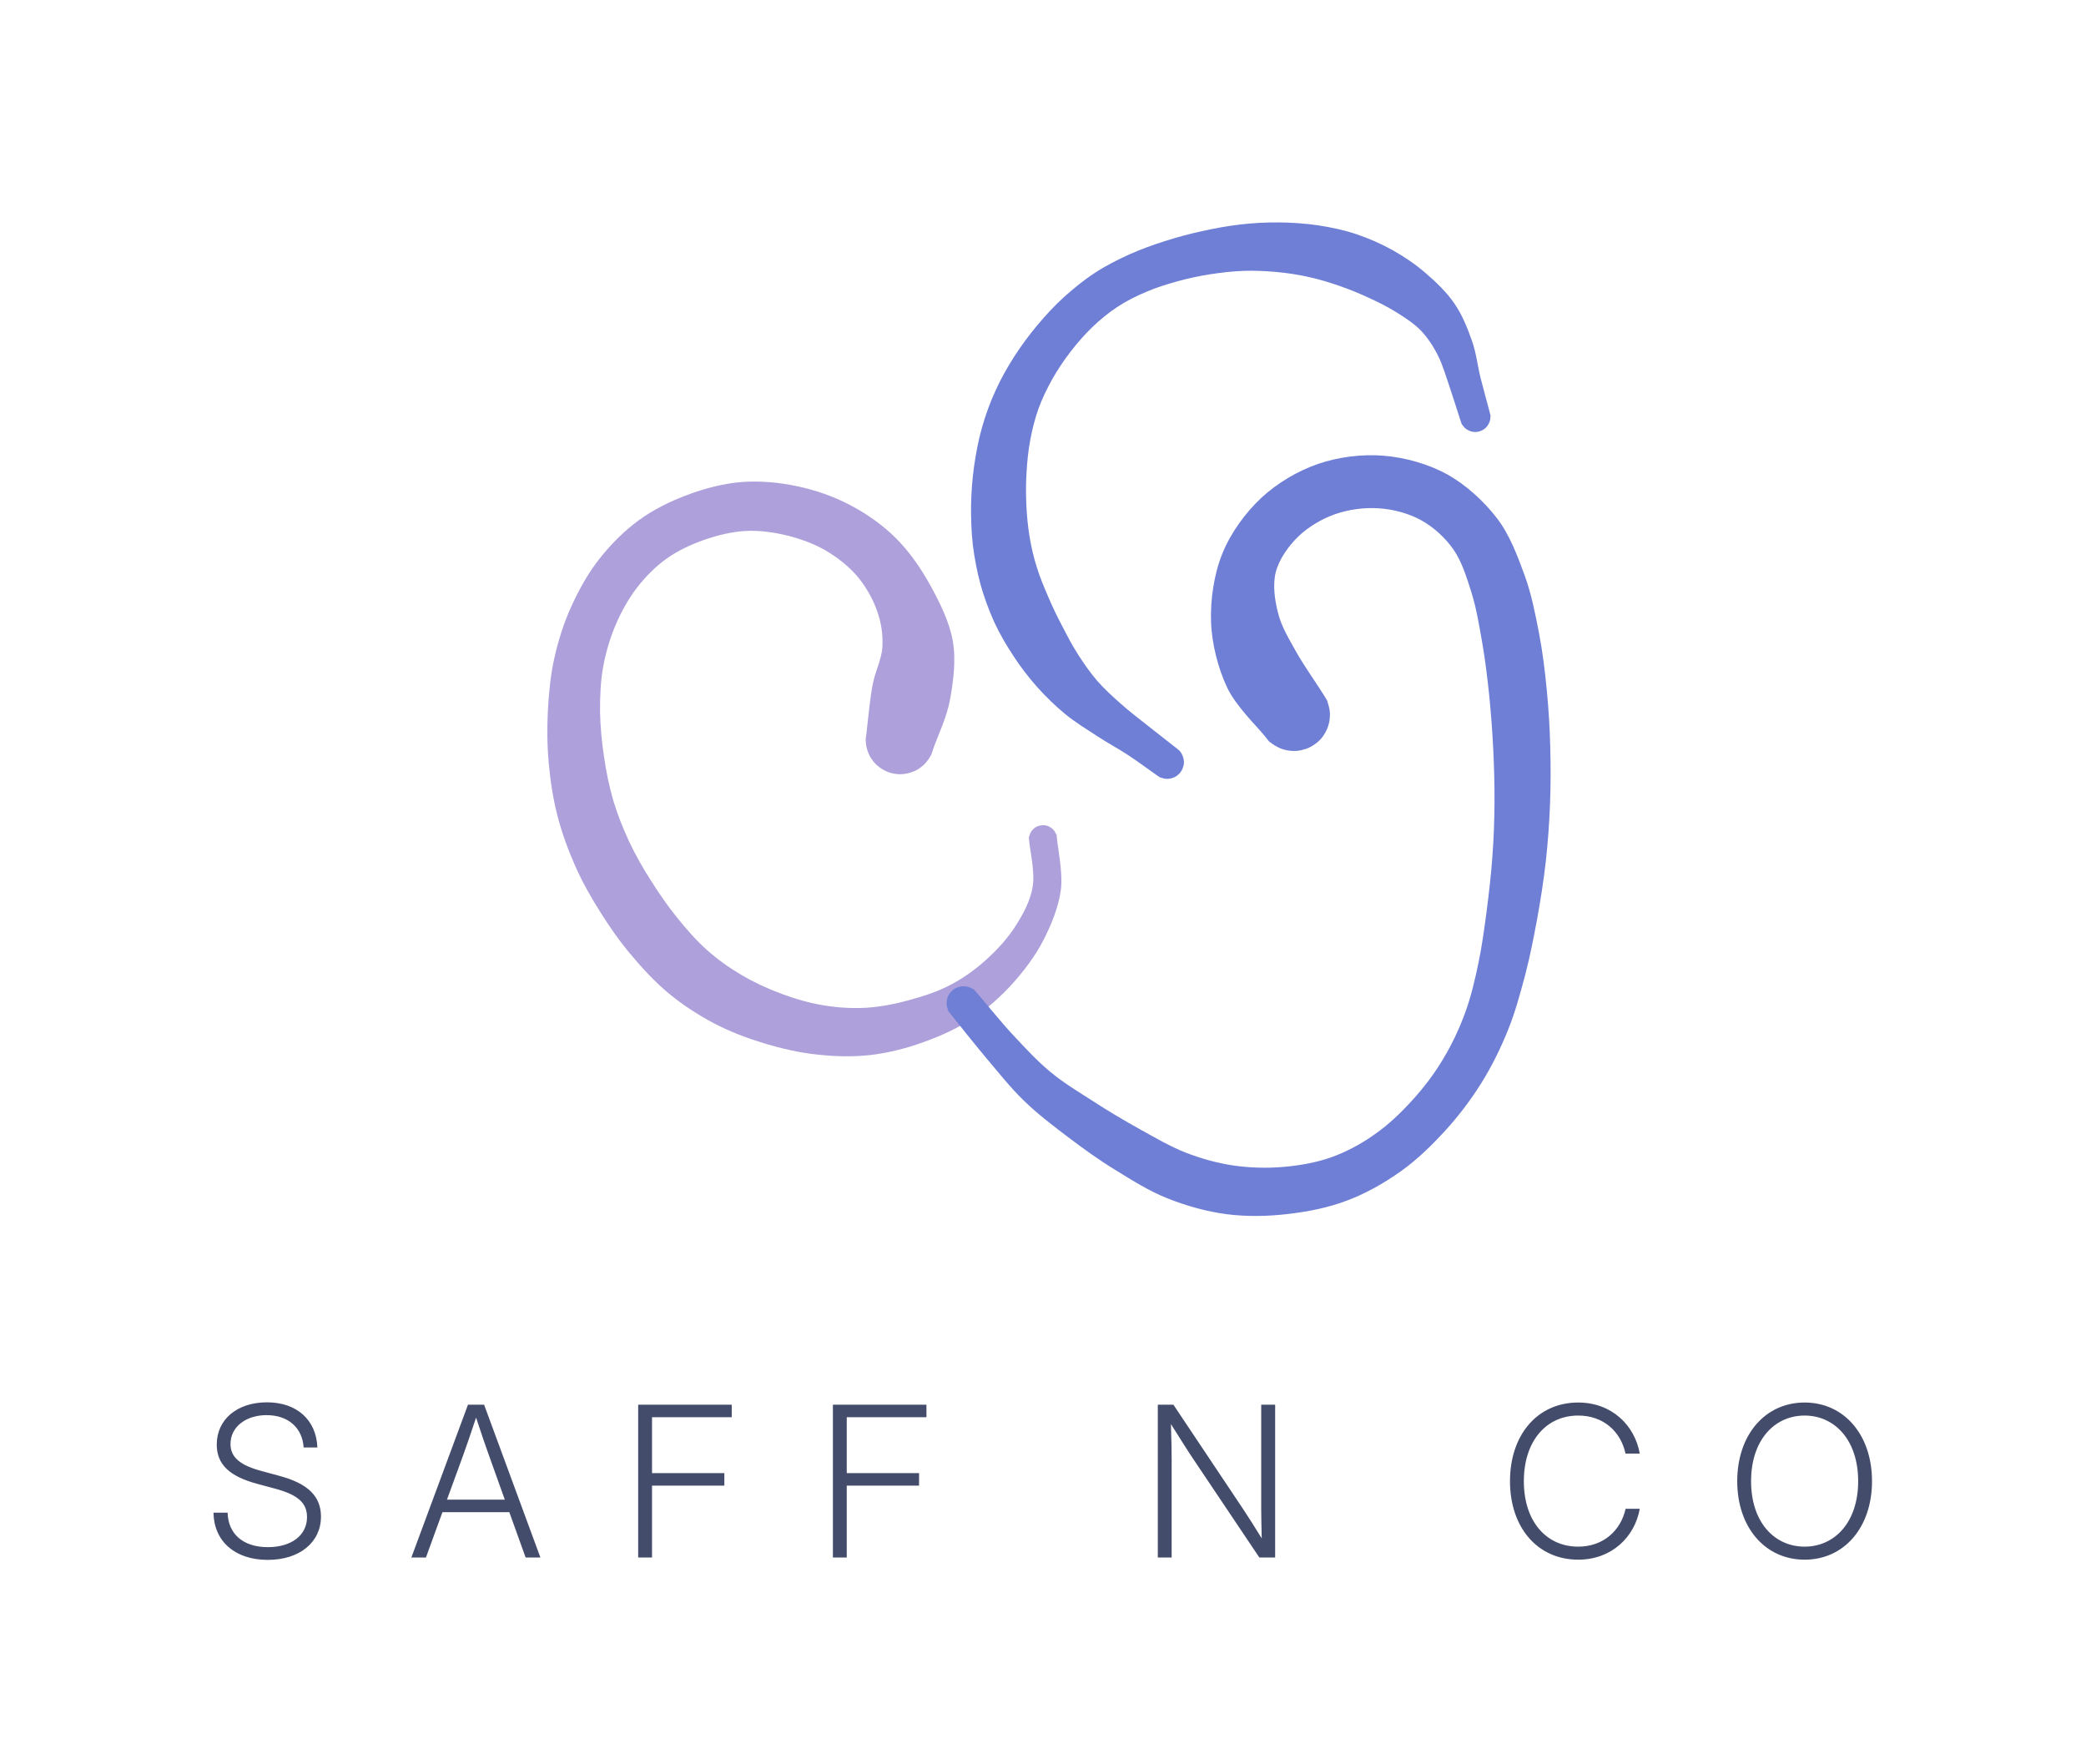
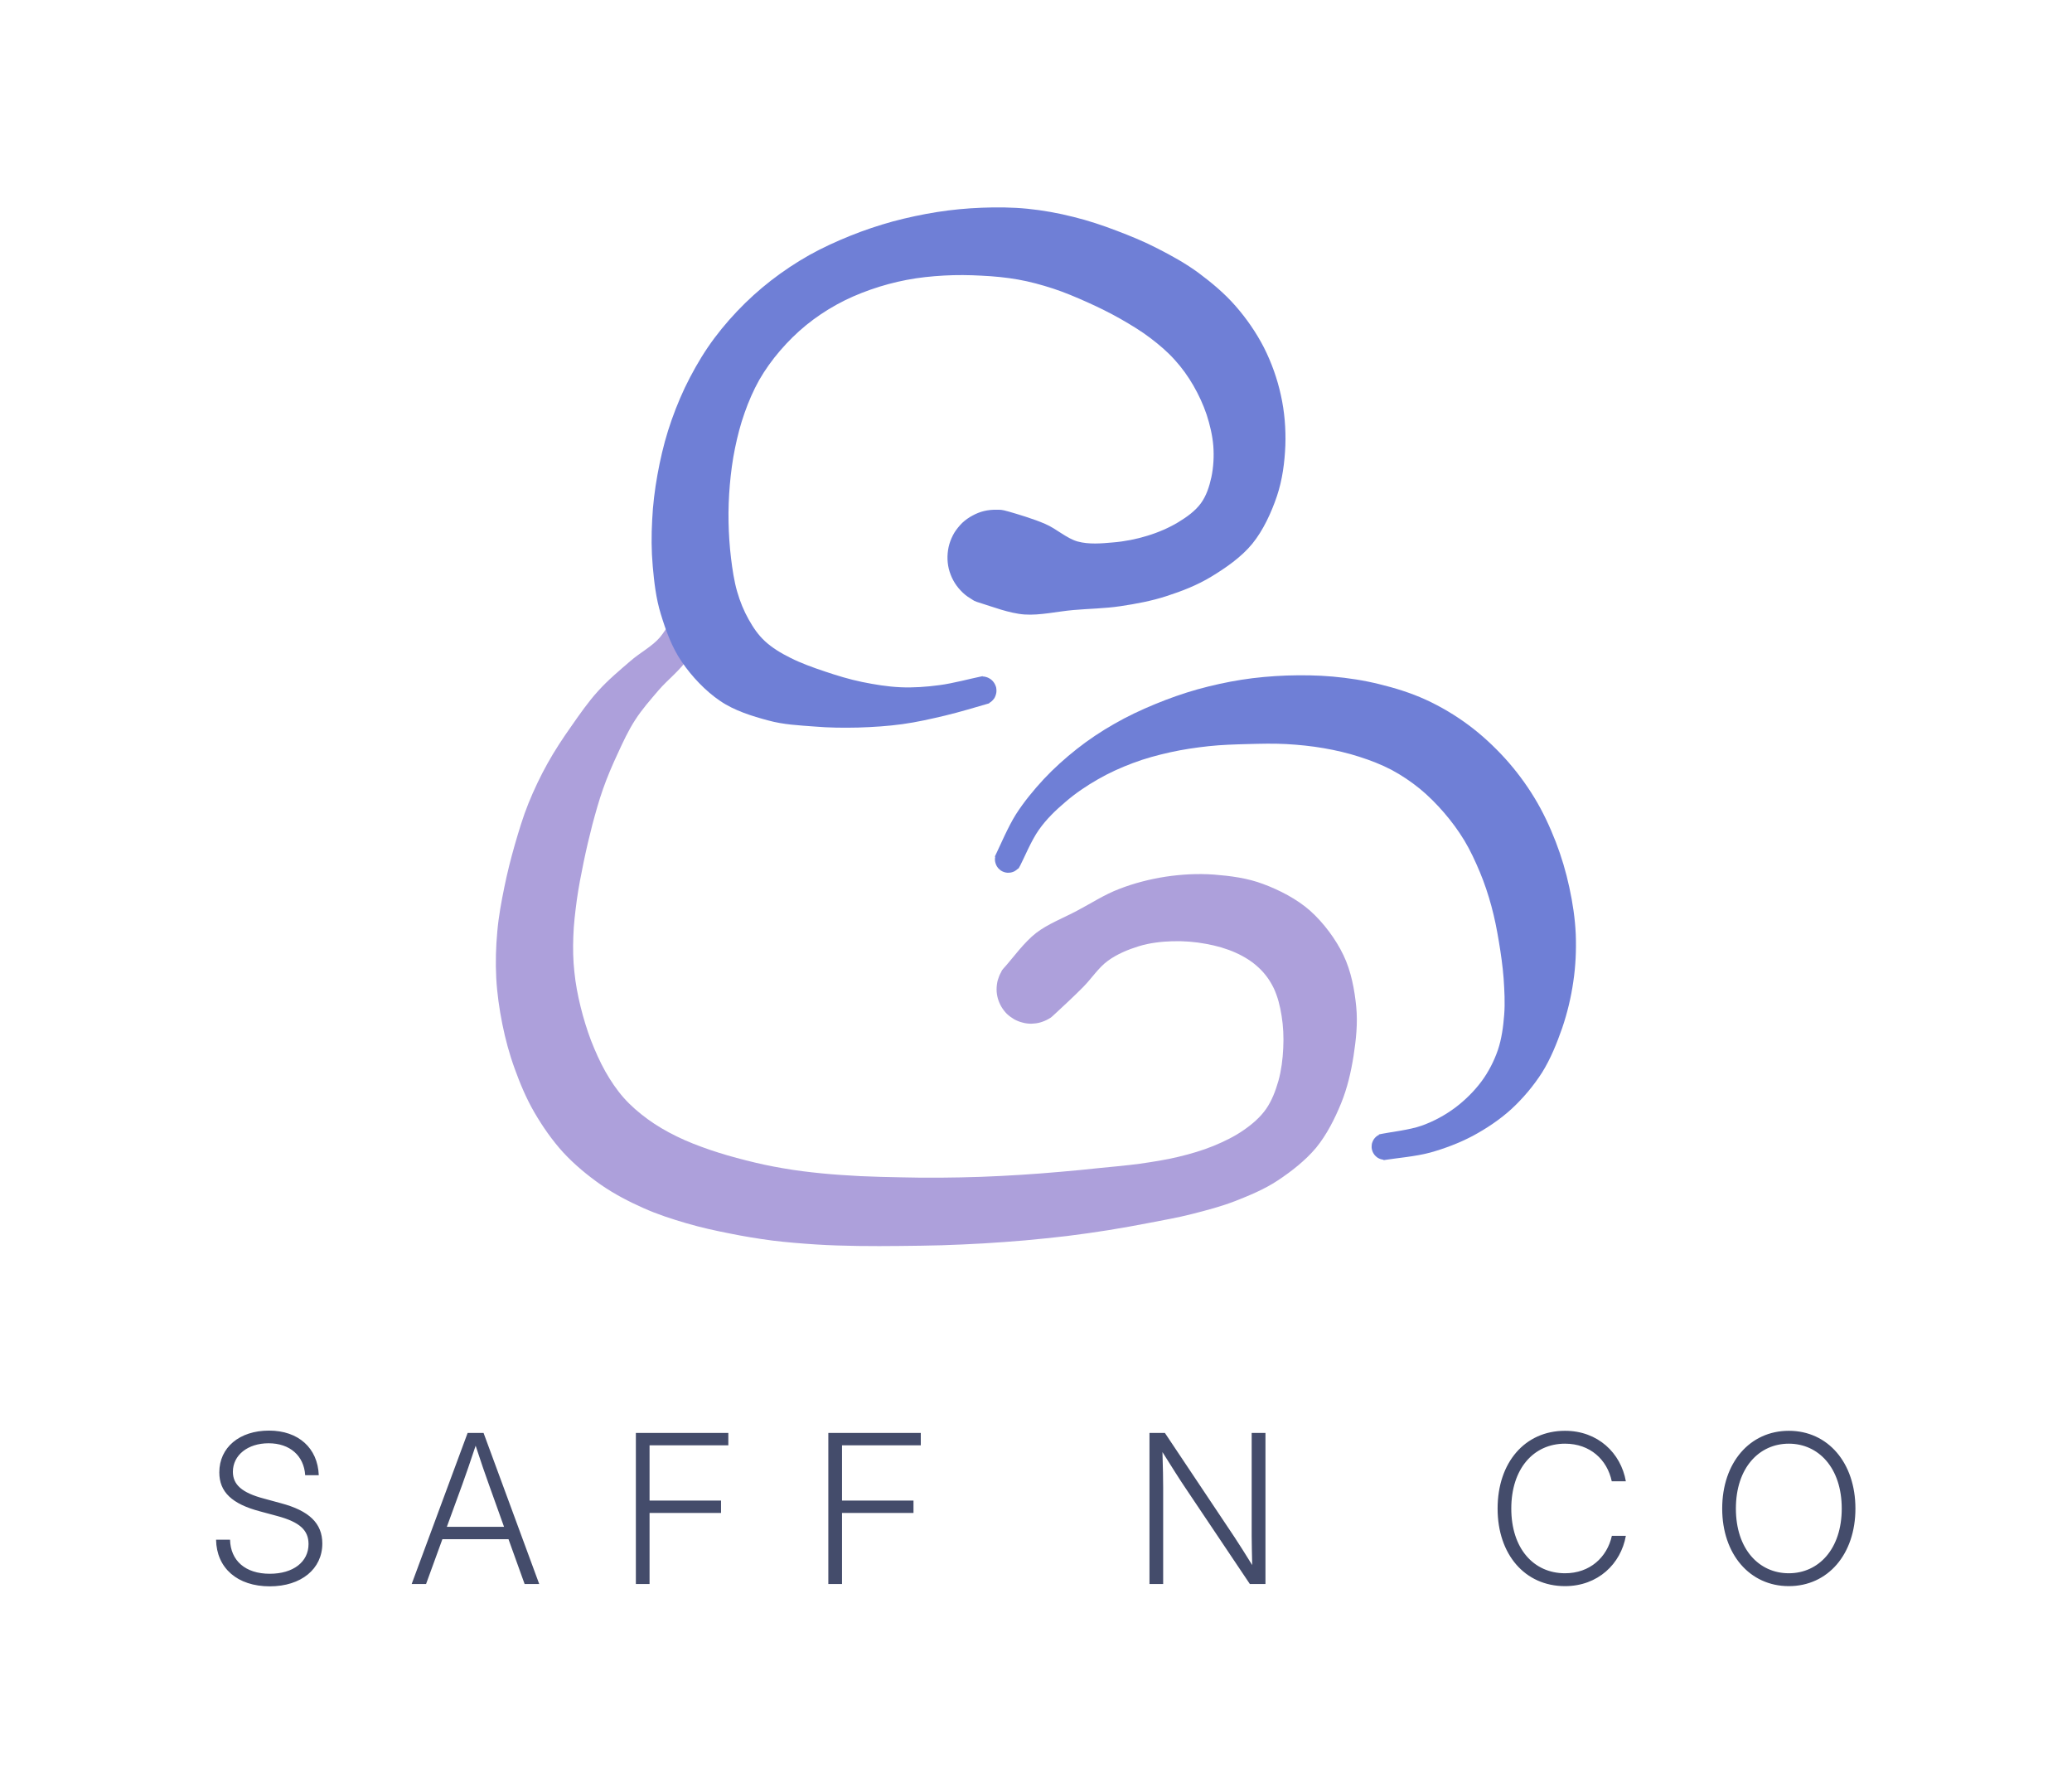
- <svg xmlns="http://www.w3.org/2000/svg" viewBox="-203.56 -40.00 407.12 343.83" width="407" height="344">
-   <g id="symbol" transform="translate(-169.697 -101.818) scale(0.24242)">
-     <path id="puff" fill="#ADA0DB" d="M612.0 856.3C614.6 848.7 622.7 831.7 625.2 817.4C627.8 803.1 630.1 785.8 627.4 770.5C624.7 755.1 616.7 739.0 609.1 725.3C601.4 711.5 592.5 698.6 581.7 687.8C571.0 677.1 557.9 667.9 544.6 661.0C531.4 654.0 516.8 649.0 502.2 645.9C487.7 642.8 472.1 641.4 457.4 642.5C442.7 643.7 427.7 647.6 413.9 652.8C400.1 657.9 386.3 664.7 374.4 673.4C362.5 682.1 351.6 693.2 342.6 704.7C333.6 716.2 326.3 729.4 320.3 742.6C314.3 755.8 309.8 769.9 306.7 783.8C303.5 797.8 302.2 812.3 301.4 826.4C300.7 840.6 300.8 854.7 302.1 868.8C303.4 882.9 305.5 897.3 309.1 911.1C312.6 924.9 317.7 938.6 323.4 951.6C329.2 964.6 336.2 977.1 343.8 989.0C351.3 1001.0 359.4 1012.5 368.6 1023.4C377.8 1034.3 387.8 1045.2 399.0 1054.4C410.1 1063.6 422.8 1071.8 435.6 1078.5C448.4 1085.2 462.1 1090.3 475.9 1094.5C489.6 1098.6 503.8 1101.9 518.1 1103.4C532.4 1105.0 547.5 1105.4 561.7 1103.7C576.0 1102.0 590.3 1098.3 603.8 1093.4C617.3 1088.6 630.8 1082.5 642.8 1074.7C654.7 1066.9 665.7 1057.0 675.3 1046.5C684.8 1035.9 693.7 1024.2 700.2 1011.6C706.7 999.0 712.6 984.5 714.4 970.8C716.2 957.0 711.8 936.5 711.2 929.1C710.6 921.7 710.9 927.2 710.6 926.2C710.3 925.3 709.8 924.4 709.3 923.6C708.7 922.8 708.0 922.1 707.3 921.4C706.6 920.8 705.7 920.3 704.8 919.8C704.0 919.4 703.0 919.1 702.0 918.9C701.1 918.8 700.1 918.7 699.1 918.8C698.1 918.9 697.2 919.1 696.2 919.4C695.3 919.7 694.4 920.2 693.6 920.7C692.8 921.3 692.1 922.0 691.4 922.7C690.8 923.4 690.3 924.3 689.8 925.2C689.4 926.0 689.1 927.0 688.9 928.0C688.8 928.9 688.3 924.3 688.8 930.9C689.3 937.5 693.6 956.2 691.8 967.6C690.1 979.0 684.5 989.5 678.3 999.3C672.2 1009.1 663.7 1018.5 655.0 1026.4C646.3 1034.4 636.5 1041.5 626.1 1047.0C615.8 1052.5 604.3 1056.3 592.9 1059.4C581.6 1062.6 569.8 1064.9 558.2 1065.7C546.6 1066.4 534.9 1065.7 523.4 1063.8C511.9 1061.9 500.2 1058.5 489.2 1054.4C478.2 1050.3 467.2 1045.2 457.2 1039.3C447.2 1033.4 437.8 1026.7 429.2 1019.0C420.5 1011.2 412.8 1002.3 405.3 993.0C397.8 983.7 390.8 973.6 384.4 963.4C377.9 953.3 371.9 942.7 366.8 931.9C361.8 921.1 357.4 910.1 354.0 898.7C350.7 887.3 348.3 875.5 346.6 863.6C344.8 851.8 343.6 839.4 343.4 827.5C343.3 815.5 343.8 803.4 345.8 791.8C347.9 780.3 351.2 768.8 355.7 758.1C360.2 747.5 365.9 737.0 372.8 728.0C379.6 719.1 387.7 710.8 396.8 704.3C405.8 697.8 416.6 692.8 427.1 689.1C437.7 685.4 449.1 682.6 460.1 681.9C471.2 681.3 482.6 682.8 493.4 685.4C504.2 688.0 515.2 692.0 524.7 697.4C534.1 702.9 543.0 709.8 550.0 717.8C556.9 725.8 562.8 736.0 566.2 745.6C569.7 755.1 571.3 765.1 570.7 775.2C570.2 785.3 564.9 794.6 562.8 806.0C560.6 817.4 558.9 836.2 558.0 843.7C557.1 851.1 557.2 848.5 557.3 850.9C557.4 853.2 557.8 855.7 558.5 858.0C559.2 860.3 560.2 862.6 561.4 864.6C562.7 866.6 564.3 868.6 566.0 870.2C567.8 871.8 569.8 873.3 571.9 874.4C574.0 875.6 576.3 876.4 578.7 877.0C581.0 877.5 583.5 877.8 585.9 877.7C588.2 877.6 590.7 877.2 593.0 876.5C595.3 875.8 597.6 874.8 599.6 873.6C601.6 872.3 603.6 870.7 605.2 869.0C606.8 867.2 608.3 865.2 609.4 863.1C610.6 861.0 609.3 864.0 612.0 856.3Z" />
-     <path id="arc" fill="#6F7FD6" d="M1059.7 586.5C1058.4 581.4 1054.7 568.3 1052.3 558.7C1049.9 549.1 1048.9 538.9 1045.4 528.9C1041.9 518.9 1037.5 507.9 1031.3 498.9C1025.1 489.8 1016.6 481.6 1008.3 474.5C1000.1 467.3 991.1 461.3 981.8 456.0C972.5 450.8 962.5 446.4 952.4 443.0C942.4 439.6 931.7 437.4 921.3 435.8C910.8 434.3 900.2 433.6 889.8 433.5C879.3 433.4 868.8 434.0 858.6 435.2C848.3 436.4 838.1 438.3 828.1 440.5C818.1 442.7 808.3 445.3 798.6 448.4C788.8 451.5 779.1 455.0 769.6 459.2C760.2 463.5 750.6 468.3 741.8 474.1C733.0 479.8 724.7 486.6 716.9 493.6C709.2 500.6 702.1 508.3 695.4 516.3C688.8 524.2 682.6 532.6 676.9 541.4C671.3 550.2 666.0 559.5 661.7 569.1C657.3 578.7 653.6 588.9 650.8 599.0C647.9 609.2 646.0 619.6 644.5 630.0C643.1 640.3 642.3 650.7 642.1 661.2C642.0 671.7 642.3 682.3 643.5 692.9C644.8 703.4 646.8 714.2 649.6 724.5C652.4 734.8 656.2 745.0 660.5 754.7C664.9 764.3 670.2 773.4 676.0 782.2C681.7 791.0 688.1 799.4 695.1 807.3C702.1 815.2 710.0 822.8 718.0 829.4C726.1 836.0 735.1 841.5 743.5 847.0C751.9 852.5 760.4 857.0 768.5 862.3C776.6 867.6 787.6 875.8 792.0 878.8C796.4 881.8 794.0 880.1 795.1 880.5C796.1 880.9 797.3 881.2 798.5 881.4C799.6 881.5 800.8 881.5 802.0 881.3C803.1 881.1 804.3 880.8 805.4 880.3C806.4 879.9 807.5 879.3 808.4 878.5C809.3 877.8 810.1 876.9 810.8 876.0C811.5 875.1 812.1 874.0 812.5 872.9C812.9 871.9 813.2 870.7 813.4 869.5C813.5 868.4 813.5 867.2 813.3 866.0C813.1 864.9 812.8 863.7 812.3 862.6C811.9 861.6 811.3 860.5 810.5 859.6C809.8 858.7 812.2 860.6 808.0 857.2C803.8 853.8 792.7 845.3 785.2 839.3C777.7 833.3 769.9 827.5 763.0 821.3C756.1 815.2 749.5 809.2 743.7 802.6C738.0 796.0 733.1 788.9 728.4 781.6C723.7 774.3 719.6 766.5 715.6 758.7C711.5 751.0 707.7 743.1 704.3 735.1C700.9 727.2 697.6 719.4 695.1 711.3C692.5 703.2 690.6 695.0 689.2 686.5C687.8 678.1 687.0 669.4 686.6 660.7C686.2 652.0 686.2 643.0 686.8 634.3C687.3 625.6 688.2 616.8 689.8 608.4C691.4 599.9 693.5 591.5 696.4 583.4C699.3 575.3 703.2 567.4 707.4 559.8C711.7 552.2 716.7 544.7 722.1 537.7C727.4 530.8 733.3 524.0 739.6 517.9C745.9 511.9 752.6 506.3 759.8 501.6C767.0 496.8 774.8 492.9 782.9 489.5C791.0 486.0 799.6 483.3 808.3 480.9C816.9 478.5 825.9 476.6 834.8 475.2C843.6 473.9 852.6 472.8 861.5 472.5C870.3 472.2 879.2 472.6 887.9 473.4C896.6 474.2 905.3 475.5 913.7 477.4C922.1 479.2 930.3 481.7 938.4 484.5C946.4 487.3 954.4 490.5 962.1 494.1C969.8 497.6 977.6 501.5 984.6 505.9C991.6 510.3 998.5 514.7 1004.1 520.4C1009.6 526.2 1014.1 532.9 1017.9 540.5C1021.8 548.1 1024.3 557.2 1027.4 566.0C1030.4 574.9 1034.6 588.4 1036.3 593.5C1038.0 598.5 1037.0 595.5 1037.6 596.4C1038.1 597.3 1038.8 598.1 1039.6 598.9C1040.3 599.6 1041.2 600.2 1042.2 600.7C1043.1 601.3 1044.1 601.6 1045.1 601.9C1046.2 602.1 1047.3 602.3 1048.3 602.2C1049.4 602.2 1050.5 602.0 1051.5 601.7C1052.5 601.4 1053.5 601.0 1054.4 600.4C1055.3 599.9 1056.1 599.2 1056.9 598.4C1057.6 597.7 1058.2 596.8 1058.7 595.8C1059.3 594.9 1059.6 593.9 1059.9 592.9C1060.1 591.8 1060.3 590.7 1060.2 589.7C1060.2 588.6 1061.1 591.7 1059.7 586.5Z" />
-     <path id="bowl" fill="#6F7FD6" d="M925.6 813.2C921.4 806.4 910.1 790.3 904.0 779.5C898.0 768.7 892.2 759.3 889.4 748.5C886.6 737.8 884.8 725.4 887.4 715.1C890.1 704.7 897.4 694.3 905.4 686.5C913.4 678.7 924.5 672.1 935.4 668.3C946.3 664.5 959.3 662.8 970.9 663.7C982.4 664.5 994.7 667.8 1004.7 673.4C1014.6 678.9 1023.8 687.3 1030.6 697.0C1037.3 706.8 1041.2 719.4 1045.1 731.9C1049.0 744.5 1051.3 758.5 1053.7 772.3C1056.1 786.1 1057.8 800.4 1059.3 814.7C1060.7 828.9 1061.8 843.3 1062.5 857.7C1063.2 872.1 1063.6 886.5 1063.5 900.9C1063.4 915.3 1062.9 929.6 1061.8 944.0C1060.8 958.4 1059.1 972.8 1057.3 987.0C1055.4 1001.3 1053.5 1015.8 1050.6 1029.6C1047.7 1043.5 1044.5 1057.3 1039.7 1070.2C1034.9 1083.2 1029.0 1095.7 1021.9 1107.4C1014.9 1119.1 1006.4 1130.3 997.2 1140.3C988.1 1150.4 978.0 1160.0 967.1 1167.6C956.3 1175.3 944.4 1181.7 932.1 1186.1C919.7 1190.5 906.2 1192.8 893.1 1193.9C879.9 1195.0 866.2 1194.6 853.1 1192.7C840.1 1190.7 827.3 1187.2 814.8 1182.3C802.2 1177.4 790.1 1170.2 777.8 1163.4C765.4 1156.5 752.7 1149.0 740.7 1141.2C728.7 1133.5 716.5 1126.2 705.6 1117.1C694.7 1108.0 685.1 1097.5 675.2 1086.9C665.3 1076.2 651.7 1059.3 646.4 1053.3C641.2 1047.3 644.8 1051.6 643.8 1050.9C642.9 1050.2 641.8 1049.6 640.7 1049.2C639.6 1048.8 638.4 1048.6 637.2 1048.5C636.1 1048.4 634.8 1048.4 633.7 1048.6C632.5 1048.8 631.4 1049.2 630.3 1049.7C629.2 1050.2 628.2 1050.8 627.3 1051.6C626.4 1052.3 625.6 1053.2 624.9 1054.2C624.2 1055.1 623.6 1056.2 623.2 1057.3C622.8 1058.4 622.6 1059.6 622.5 1060.8C622.4 1061.9 622.4 1063.2 622.6 1064.3C622.8 1065.5 623.2 1066.6 623.7 1067.7C624.2 1068.8 620.5 1064.4 625.6 1070.7C630.6 1077.0 644.1 1094.0 653.9 1105.7C663.8 1117.3 673.5 1129.8 684.6 1140.5C695.7 1151.3 708.2 1160.8 720.5 1170.1C732.8 1179.4 745.1 1188.3 758.4 1196.4C771.7 1204.6 785.4 1213.3 800.3 1219.2C815.1 1225.1 831.6 1229.8 847.7 1231.9C863.8 1234.0 880.7 1233.7 896.8 1231.8C913.0 1230.0 929.7 1226.7 944.9 1220.9C960.1 1215.2 975.0 1206.7 988.2 1197.3C1001.3 1188.0 1013.1 1176.4 1023.9 1164.6C1034.7 1152.8 1044.4 1139.9 1052.9 1126.4C1061.3 1112.9 1068.5 1098.3 1074.4 1083.6C1080.3 1069.0 1084.4 1053.6 1088.4 1038.6C1092.3 1023.5 1095.2 1008.5 1098.0 993.4C1100.7 978.3 1103.1 963.2 1104.8 948.0C1106.5 932.7 1107.6 917.3 1108.2 902.0C1108.8 886.6 1108.8 871.3 1108.4 856.0C1108.0 840.6 1107.1 825.3 1105.6 810.0C1104.1 794.6 1102.3 779.4 1099.3 763.9C1096.3 748.5 1093.3 732.8 1087.7 717.4C1082.0 702.0 1075.8 685.0 1065.3 671.4C1054.9 657.9 1040.4 644.6 1025.2 636.2C1010.0 627.9 991.4 622.7 974.1 621.3C956.8 619.9 937.9 622.3 921.5 627.9C905.0 633.6 888.6 643.3 875.7 655.3C862.9 667.3 851.1 683.5 844.4 700.1C837.7 716.7 834.7 737.0 835.3 754.9C835.9 772.9 841.0 792.5 848.2 807.8C855.4 823.1 872.5 839.4 878.4 846.8C884.3 854.3 881.6 850.8 883.5 852.4C885.5 854.0 887.7 855.3 890.0 856.4C892.2 857.4 894.7 858.2 897.2 858.6C899.7 859.0 902.3 859.1 904.8 858.9C907.3 858.6 909.8 858.0 912.1 857.2C914.5 856.3 916.8 855.1 918.8 853.6C920.9 852.2 922.8 850.4 924.4 848.5C926.0 846.5 927.3 844.3 928.4 842.0C929.4 839.8 930.2 837.3 930.6 834.8C931.0 832.3 931.1 829.7 930.9 827.2C930.6 824.7 930.0 822.2 929.2 819.9C928.3 817.5 929.8 819.9 925.6 813.2Z" />
+ <svg xmlns="http://www.w3.org/2000/svg" viewBox="-199.57 -40.00 399.14 345.10" width="399" height="345">
+   <g id="symbol" transform="translate(-103.977 0.000) scale(0.22567)">
+     <path id="bowl" fill="#ADA0DB" d="M159.7 307.4C158.6 313.4 157.0 330.2 153.7 340.1C150.4 349.9 146.3 358.8 139.7 366.7C133.1 374.5 123.0 379.5 114.2 387.2C105.4 394.8 95.2 403.3 86.9 412.6C78.5 421.8 71.2 432.4 64.0 442.7C56.8 452.9 49.9 463.3 43.8 474.3C37.7 485.2 32.2 496.8 27.5 508.4C22.8 520.0 19.3 531.9 15.8 543.9C12.4 555.8 9.4 567.7 6.9 580.0C4.4 592.3 2.0 605.0 0.9 617.9C-0.3 630.8 -0.7 644.3 0.0 657.4C0.7 670.5 2.6 683.8 5.2 696.8C7.8 709.7 11.2 722.4 15.8 735.0C20.3 747.5 25.6 760.2 32.5 772.1C39.4 784.0 47.8 796.1 57.2 806.4C66.7 816.7 78.1 826.1 89.4 834.0C100.8 841.9 113.2 848.3 125.3 853.7C137.5 859.2 150.0 863.2 162.3 866.8C174.6 870.4 186.8 873.1 199.1 875.5C211.3 878.0 223.6 880.0 235.8 881.6C248.1 883.1 260.5 884.1 272.7 884.9C284.9 885.7 297.0 886.0 309.0 886.2C321.0 886.4 332.9 886.3 344.8 886.2C356.7 886.1 368.5 885.9 380.4 885.6C392.3 885.2 404.2 884.7 416.1 884.0C428.0 883.3 439.9 882.4 451.7 881.4C463.6 880.3 475.5 879.1 487.3 877.7C499.1 876.2 510.8 874.6 522.6 872.7C534.4 870.8 546.0 868.7 557.9 866.4C569.8 864.1 581.9 862.0 594.0 858.9C606.1 855.8 618.5 852.6 630.7 847.9C642.9 843.1 655.6 837.9 667.1 830.3C678.6 822.7 690.8 813.2 699.9 802.3C708.9 791.3 715.9 777.4 721.2 764.4C726.5 751.4 729.6 737.9 731.8 724.1C733.9 710.4 735.5 696.4 734.1 682.0C732.7 667.7 729.8 651.7 723.2 638.0C716.7 624.4 706.2 610.3 694.8 600.1C683.4 590.0 668.5 582.4 654.8 577.3C641.1 572.1 626.5 570.3 612.6 569.2C598.7 568.2 584.9 569.0 571.4 571.0C557.9 573.1 544.2 576.6 531.7 581.5C519.1 586.3 507.7 593.8 495.9 600.0C484.1 606.3 470.9 611.3 460.9 619.0C450.8 626.8 440.5 640.9 435.5 646.5C430.5 652.1 432.1 650.4 430.9 652.6C429.6 654.8 428.7 657.3 428.0 659.7C427.4 662.2 427.1 664.8 427.1 667.4C427.1 669.9 427.5 672.5 428.2 675.0C428.9 677.4 429.9 679.8 431.2 682.0C432.5 684.2 434.1 686.3 435.9 688.1C437.7 689.8 439.9 691.4 442.1 692.7C444.3 693.9 446.7 694.9 449.2 695.5C451.6 696.2 454.3 696.5 456.8 696.5C459.3 696.4 462.0 696.1 464.4 695.4C466.8 694.7 469.3 693.7 471.5 692.4C473.6 691.1 472.6 692.2 477.5 687.6C482.4 683.1 493.6 672.7 501.0 665.2C508.4 657.7 514.1 648.6 522.1 642.8C530.0 637.0 539.6 633.1 548.7 630.3C557.9 627.5 567.6 626.4 577.1 626.1C586.6 625.8 596.7 626.6 605.7 628.3C614.7 629.9 623.7 632.5 631.2 635.9C638.8 639.3 645.5 643.6 650.9 648.7C656.4 653.8 660.5 659.6 663.8 666.4C667.0 673.3 669.1 681.3 670.4 689.8C671.8 698.2 672.3 708.1 671.8 717.3C671.4 726.6 670.1 736.6 667.7 745.2C665.2 753.9 662.1 762.1 657.2 769.2C652.3 776.2 645.6 782.1 638.0 787.3C630.5 792.6 621.3 797.1 612.0 800.9C602.7 804.7 592.4 807.7 581.9 810.2C571.5 812.7 560.5 814.4 549.4 816.0C538.4 817.5 526.9 818.5 515.6 819.6C504.3 820.8 492.9 822.0 481.6 822.9C470.2 823.9 458.9 824.8 447.5 825.5C436.2 826.2 424.8 826.8 413.4 827.2C402.0 827.6 390.7 827.8 379.3 827.9C367.9 828.0 356.5 827.9 345.1 827.6C333.7 827.4 322.3 827.1 311.0 826.6C299.8 826.0 288.6 825.3 277.6 824.2C266.6 823.1 255.7 821.8 245.0 819.9C234.2 818.1 223.6 815.8 213.1 813.1C202.7 810.5 192.2 807.5 182.3 804.1C172.4 800.7 162.8 797.0 153.9 792.6C145.1 788.3 136.7 783.4 129.2 777.9C121.7 772.4 114.8 766.5 108.8 759.7C102.8 752.9 97.7 745.3 93.1 737.2C88.5 729.0 84.5 720.0 80.9 710.8C77.4 701.6 74.4 691.7 72.0 682.0C69.6 672.3 67.7 662.3 66.7 652.3C65.6 642.4 65.4 632.4 65.8 622.1C66.1 611.8 67.4 601.3 68.8 590.7C70.3 580.1 72.4 569.2 74.6 558.6C76.8 547.9 79.3 537.3 82.0 526.8C84.8 516.4 87.6 506.2 91.2 496.0C94.8 485.8 99.1 475.7 103.7 465.9C108.2 456.1 112.7 446.3 118.6 437.2C124.4 428.2 131.2 420.5 138.8 411.6C146.4 402.8 157.2 394.7 164.0 384.2C170.7 373.6 175.6 360.1 179.1 348.1C182.7 336.1 184.3 318.6 185.4 312.0C186.4 305.4 185.6 309.7 185.5 308.6C185.4 307.5 185.2 306.3 184.8 305.3C184.4 304.2 183.9 303.2 183.2 302.3C182.6 301.3 181.8 300.5 180.9 299.7C180.1 299.0 179.1 298.4 178.1 297.9C177.1 297.4 175.9 297.1 174.8 296.9C173.7 296.7 172.6 296.6 171.4 296.7C170.3 296.8 169.2 297.1 168.1 297.5C167.1 297.8 166.0 298.4 165.1 299.0C164.2 299.7 163.3 300.5 162.6 301.3C161.9 302.2 161.3 303.2 160.8 304.2C160.3 305.2 160.9 301.4 159.7 307.4Z" />
+     <path id="puff" fill="#6F7FD6" d="M447.3 561.4C450.2 556.0 456.7 540.1 463.2 531.0C469.6 521.9 477.6 514.2 486.0 507.1C494.3 499.9 503.8 493.5 513.4 488.0C522.9 482.5 533.1 477.9 543.5 474.0C553.8 470.1 564.6 467.2 575.4 464.8C586.2 462.4 597.2 460.8 608.2 459.6C619.3 458.4 630.4 458.1 641.4 457.8C652.5 457.5 663.5 457.2 674.4 457.8C685.2 458.4 695.9 459.5 706.3 461.3C716.7 463.1 727.0 465.5 736.6 468.6C746.3 471.7 755.6 475.3 764.2 479.8C772.8 484.4 780.8 489.8 788.2 495.8C795.7 501.9 802.7 509.0 809.1 516.4C815.4 523.7 821.3 531.7 826.4 540.1C831.5 548.6 835.7 557.7 839.6 567.0C843.5 576.3 846.8 586.2 849.5 596.2C852.2 606.1 854.2 616.3 855.9 626.6C857.6 636.8 859.1 647.2 859.9 657.6C860.6 668.0 861.2 678.7 860.4 688.9C859.6 699.2 858.2 709.5 855.0 719.0C851.7 728.5 847.0 737.7 840.9 745.9C834.8 754.1 826.9 761.9 818.5 768.2C810.0 774.5 800.4 779.8 790.0 783.5C779.7 787.2 762.5 789.1 756.4 790.4C750.4 791.6 754.5 790.8 753.6 791.3C752.8 791.7 751.9 792.2 751.2 792.8C750.4 793.5 749.8 794.2 749.2 795.0C748.7 795.8 748.2 796.7 747.9 797.6C747.5 798.5 747.3 799.5 747.3 800.5C747.2 801.5 747.2 802.5 747.4 803.4C747.6 804.4 747.9 805.3 748.3 806.2C748.7 807.1 749.3 807.9 749.9 808.7C750.5 809.4 751.3 810.1 752.1 810.7C752.9 811.2 753.8 811.7 754.7 812.0C755.6 812.3 756.6 812.5 757.5 812.6C758.5 812.7 753.9 813.5 760.5 812.5C767.1 811.4 785.1 809.8 797.2 806.5C809.4 803.1 821.9 798.4 833.5 792.3C845.0 786.1 856.5 778.5 866.4 769.5C876.3 760.4 885.6 749.4 892.9 737.9C900.1 726.3 905.4 713.1 909.9 700.2C914.3 687.3 917.5 673.9 919.4 660.6C921.4 647.3 922.0 633.6 921.5 620.2C920.9 606.8 918.9 593.3 916.0 580.1C913.2 567.0 909.3 553.9 904.4 541.2C899.4 528.4 893.5 515.6 886.3 503.8C879.1 491.9 870.6 480.5 861.2 470.1C851.8 459.8 841.3 450.0 830.0 441.6C818.7 433.2 806.1 425.7 793.4 419.9C780.7 414.1 767.1 409.9 753.9 406.7C740.7 403.4 727.3 401.4 714.1 400.2C700.9 399.0 687.7 398.9 674.7 399.3C661.7 399.8 648.9 400.9 636.2 402.9C623.5 404.9 610.9 407.7 598.6 411.1C586.2 414.6 574.0 418.9 562.2 423.8C550.3 428.7 538.6 434.2 527.5 440.6C516.4 446.9 505.6 454.1 495.6 462.0C485.6 469.9 476.0 478.5 467.3 487.8C458.7 497.1 450.3 507.3 443.6 517.8C436.9 528.4 429.9 545.0 426.9 551.1C424.0 557.1 426.2 552.9 426.0 553.9C425.7 554.8 425.7 555.8 425.7 556.8C425.8 557.8 425.9 558.8 426.3 559.8C426.6 560.7 427.0 561.6 427.5 562.4C428.1 563.3 428.7 564.1 429.5 564.7C430.2 565.4 431.0 566.0 431.9 566.4C432.8 566.9 433.8 567.2 434.7 567.4C435.7 567.6 436.7 567.7 437.7 567.6C438.7 567.6 439.7 567.4 440.6 567.1C441.6 566.8 442.5 566.4 443.3 565.8C444.1 565.3 444.9 564.6 445.6 563.9C446.2 563.2 444.3 566.9 447.3 561.4Z" />
+     <path id="loop" fill="#6F7FD6" d="M414.5 337.8C422.2 340.1 438.0 346.3 451.0 347.2C464.1 348.1 479.0 344.6 492.6 343.4C506.3 342.2 519.6 342.1 532.9 340.1C546.2 338.1 559.3 335.7 572.2 331.5C585.2 327.3 598.2 322.3 610.4 314.9C622.6 307.5 636.0 298.3 645.4 286.8C654.7 275.4 661.7 260.1 666.4 246.2C671.1 232.2 673.0 217.4 673.6 203.0C674.1 188.7 672.9 174.0 669.8 160.1C666.8 146.2 661.8 132.2 655.4 119.5C648.9 106.8 640.4 94.5 631.1 83.9C621.8 73.2 610.6 63.9 599.6 55.7C588.6 47.6 576.8 41.1 565.1 35.1C553.4 29.0 541.6 24.2 529.5 19.6C517.5 15.0 505.2 10.9 492.5 7.8C479.9 4.6 466.6 2.2 453.6 0.9C440.6 -0.4 427.4 -0.5 414.5 0.0C401.6 0.5 388.9 1.7 376.2 3.7C363.6 5.7 351.0 8.4 338.6 11.7C326.3 15.1 314.0 19.2 302.1 24.0C290.2 28.8 278.4 34.2 267.1 40.5C255.8 46.9 244.8 54.2 234.5 62.2C224.3 70.1 214.5 79.0 205.5 88.5C196.5 98.0 188.0 108.3 180.6 119.2C173.2 130.1 166.7 141.8 161.0 153.6C155.4 165.5 150.6 177.8 146.7 190.2C142.8 202.6 139.9 215.3 137.6 228.0C135.3 240.8 133.7 253.7 133.1 266.7C132.4 279.7 132.4 292.7 133.6 306.1C134.8 319.4 136.3 333.3 140.5 346.9C144.6 360.4 149.9 375.3 158.4 387.6C166.8 400.0 178.7 412.6 191.0 420.9C203.2 429.3 218.6 434.0 232.0 437.6C245.4 441.3 258.5 441.8 271.3 442.8C284.2 443.9 296.5 444.0 309.1 443.7C321.7 443.3 334.4 442.5 346.7 440.8C359.1 439.1 371.3 436.3 383.1 433.5C395.0 430.7 411.5 425.7 417.8 423.9C424.1 422.1 419.8 423.3 420.7 422.8C421.7 422.3 422.5 421.6 423.3 420.9C424.0 420.2 424.7 419.4 425.3 418.5C425.8 417.6 426.2 416.6 426.5 415.6C426.8 414.6 427.0 413.5 427.0 412.5C427.0 411.4 426.9 410.4 426.7 409.3C426.4 408.3 426.0 407.3 425.5 406.4C425.0 405.5 424.4 404.6 423.7 403.9C423.0 403.1 422.1 402.4 421.2 401.9C420.3 401.3 419.3 400.9 418.3 400.6C417.3 400.3 416.3 400.1 415.2 400.1C414.2 400.1 418.2 399.2 412.1 400.5C405.9 401.7 389.5 406.1 378.3 407.5C367.1 409.0 356.1 409.8 345.0 409.3C334.0 408.8 323.1 407.0 312.3 404.8C301.5 402.6 290.5 399.2 280.4 395.8C270.2 392.4 259.8 388.6 251.3 384.3C242.8 380.1 235.5 375.6 229.5 370.1C223.5 364.6 219.4 358.4 215.4 351.3C211.4 344.2 208.1 336.2 205.6 327.5C203.1 318.8 201.6 308.9 200.4 299.0C199.2 289.1 198.5 278.5 198.3 268.1C198.1 257.7 198.5 247.0 199.4 236.5C200.3 226.1 201.7 215.5 203.8 205.3C205.9 195.1 208.5 184.9 212.0 175.1C215.4 165.4 219.5 155.9 224.5 147.0C229.6 138.1 235.7 129.7 242.4 121.9C249.1 114.1 256.7 106.6 264.7 100.1C272.7 93.6 281.5 87.7 290.6 82.7C299.8 77.6 309.6 73.4 319.6 69.9C329.5 66.4 340.0 63.6 350.4 61.6C360.8 59.6 371.5 58.5 382.2 57.9C392.8 57.3 403.7 57.4 414.2 58.0C424.8 58.5 435.2 59.5 445.4 61.3C455.6 63.1 465.4 65.8 475.3 69.0C485.1 72.2 495.0 76.4 504.6 80.7C514.2 85.0 523.9 89.8 532.9 94.9C541.8 100.0 550.6 105.3 558.3 111.2C566.0 117.0 573.1 123.1 579.2 129.9C585.3 136.6 590.6 144.0 595.1 151.8C599.6 159.6 603.5 168.0 606.4 176.6C609.2 185.2 611.4 194.5 612.1 203.3C612.8 212.2 612.2 221.7 610.5 229.8C608.7 238.0 606.2 245.9 601.4 252.4C596.7 258.8 589.7 263.9 582.1 268.5C574.5 273.1 565.1 277.2 555.8 280.0C546.5 282.9 536.3 284.9 526.4 285.7C516.4 286.6 505.9 287.5 496.3 284.9C486.7 282.2 478.4 274.1 468.6 269.9C458.8 265.6 444.5 261.4 437.6 259.4C430.6 257.4 430.5 257.9 427.0 257.8C423.5 257.7 419.8 258.1 416.4 258.9C413.0 259.7 409.6 261.1 406.5 262.8C403.4 264.4 400.4 266.6 397.8 269.0C395.3 271.5 393.0 274.3 391.1 277.3C389.3 280.3 387.8 283.7 386.8 287.1C385.8 290.5 385.3 294.1 385.2 297.6C385.1 301.2 385.5 304.8 386.3 308.2C387.2 311.7 388.5 315.1 390.2 318.2C391.9 321.3 394.0 324.2 396.5 326.8C398.9 329.4 401.7 331.7 404.8 333.5C407.8 335.3 406.8 335.5 414.5 337.8Z" />
  </g>
-   <path id="logotype" transform="translate(-163.559 263.829)" fill="#444C6B" d="M12.272 0.46C18.478 0.46 22.642 -2.983 22.642 -7.988C22.642 -11.992 20.04 -14.474 14.454 -15.956L11.071 -16.876C6.767 -18.018 4.985 -19.619 4.985 -22.162C4.985 -25.445 7.928 -27.787 12.032 -27.787C16.256 -27.787 19.019 -25.305 19.259 -21.481H21.941C21.741 -26.826 17.938 -30.29 12.112 -30.29C6.266 -30.29 2.302 -26.946 2.302 -22.042C2.302 -18.198 4.745 -15.815 10.37 -14.334L13.713 -13.433C18.198 -12.232 19.919 -10.61 19.919 -7.888C19.919 -4.344 16.876 -2.022 12.272 -2.022C7.447 -2.022 4.524 -4.604 4.424 -8.749H1.662C1.762 -3.143 5.866 0.46 12.272 0.46Z M40.284 0H43.127L46.35 -8.849H59.403L62.586 0H65.469L54.478 -29.829H51.335ZM47.231 -11.291 50.294 -19.679C51.035 -21.741 51.815 -23.983 52.916 -27.307C53.997 -23.983 54.778 -21.741 55.519 -19.679L58.522 -11.291Z M84.552 0H87.255V-14.034H101.368V-16.476H87.255V-27.387H102.81V-29.829H84.552Z M122.554 0H125.257V-14.034H139.37V-16.476H125.257V-27.387H140.812V-29.829H122.554Z M185.965 0H188.668V-19.059C188.668 -20.56 188.628 -22.922 188.528 -26.045C190.43 -23.022 191.991 -20.54 193.012 -19.039L205.785 0H208.868V-29.829H206.145V-9.449C206.145 -8.168 206.205 -5.726 206.245 -3.744C204.984 -5.786 203.623 -7.948 202.702 -9.329L189.008 -29.829H185.965Z M268.015 0.42C274.521 0.42 279.046 -3.984 280.027 -9.509H277.264C276.323 -5.285 272.94 -2.122 268.015 -2.122C261.789 -2.122 257.405 -7.047 257.405 -14.895C257.405 -22.742 261.789 -27.707 268.015 -27.707C272.98 -27.707 276.343 -24.544 277.244 -20.28H280.027C279.046 -25.845 274.521 -30.25 268.015 -30.25C260.067 -30.25 254.702 -23.963 254.702 -14.895C254.702 -5.866 260.067 0.42 268.015 0.42Z M312.203 0.42C319.931 0.42 325.356 -5.886 325.356 -14.895C325.356 -23.923 319.931 -30.25 312.203 -30.25C304.475 -30.25 299.05 -23.923 299.05 -14.895C299.05 -5.906 304.475 0.42 312.203 0.42ZM312.203 -2.122C306.297 -2.122 301.753 -6.907 301.753 -14.895C301.753 -22.942 306.337 -27.707 312.203 -27.707C318.069 -27.707 322.653 -22.922 322.653 -14.895C322.653 -6.887 318.069 -2.122 312.203 -2.122Z" />
+   <path id="logotype" transform="translate(-159.570 265.102)" fill="#444C6B" d="M11.973 0.449C18.027 0.449 22.09 -2.91 22.09 -7.793C22.09 -11.699 19.551 -14.121 14.102 -15.566L10.801 -16.465C6.602 -17.578 4.863 -19.141 4.863 -21.621C4.863 -24.824 7.734 -27.109 11.738 -27.109C15.859 -27.109 18.555 -24.688 18.789 -20.957H21.406C21.211 -26.172 17.5 -29.551 11.816 -29.551C6.113 -29.551 2.246 -26.289 2.246 -21.504C2.246 -17.754 4.629 -15.43 10.117 -13.984L13.379 -13.105C17.754 -11.934 19.434 -10.352 19.434 -7.695C19.434 -4.238 16.465 -1.973 11.973 -1.973C7.266 -1.973 4.414 -4.492 4.316 -8.535H1.621C1.719 -3.066 5.723 0.449 11.973 0.449Z M39.302 0H42.075L45.22 -8.633H57.954L61.059 0H63.872L53.149 -29.102H50.083ZM46.079 -11.016 49.067 -19.199C49.79 -21.211 50.552 -23.398 51.626 -26.641C52.68 -23.398 53.442 -21.211 54.165 -19.199L57.095 -11.016Z M82.49 0H85.127V-13.691H98.896V-16.074H85.127V-26.719H100.302V-29.102H82.49Z M119.565 0H122.202V-13.691H135.971V-16.074H122.202V-26.719H137.377V-29.102H119.565Z M181.43 0H184.066V-18.594C184.066 -20.059 184.027 -22.363 183.93 -25.41C185.785 -22.461 187.309 -20.039 188.305 -18.574L200.766 0H203.773V-29.102H201.117V-9.219C201.117 -7.969 201.176 -5.586 201.215 -3.652C199.984 -5.645 198.656 -7.754 197.758 -9.102L184.398 -29.102H181.43Z M261.478 0.41C267.826 0.41 272.24 -3.887 273.197 -9.277H270.502C269.584 -5.156 266.283 -2.07 261.478 -2.07C255.404 -2.07 251.127 -6.875 251.127 -14.531C251.127 -22.188 255.404 -27.031 261.478 -27.031C266.322 -27.031 269.603 -23.945 270.482 -19.785H273.197C272.24 -25.215 267.826 -29.512 261.478 -29.512C253.724 -29.512 248.49 -23.379 248.49 -14.531C248.49 -5.723 253.724 0.41 261.478 0.41Z M304.588 0.41C312.127 0.41 317.42 -5.742 317.42 -14.531C317.42 -23.34 312.127 -29.512 304.588 -29.512C297.049 -29.512 291.756 -23.34 291.756 -14.531C291.756 -5.762 297.049 0.41 304.588 0.41ZM304.588 -2.07C298.827 -2.07 294.393 -6.738 294.393 -14.531C294.393 -22.383 298.866 -27.031 304.588 -27.031C310.311 -27.031 314.784 -22.363 314.784 -14.531C314.784 -6.719 310.311 -2.07 304.588 -2.07Z" />
</svg>
